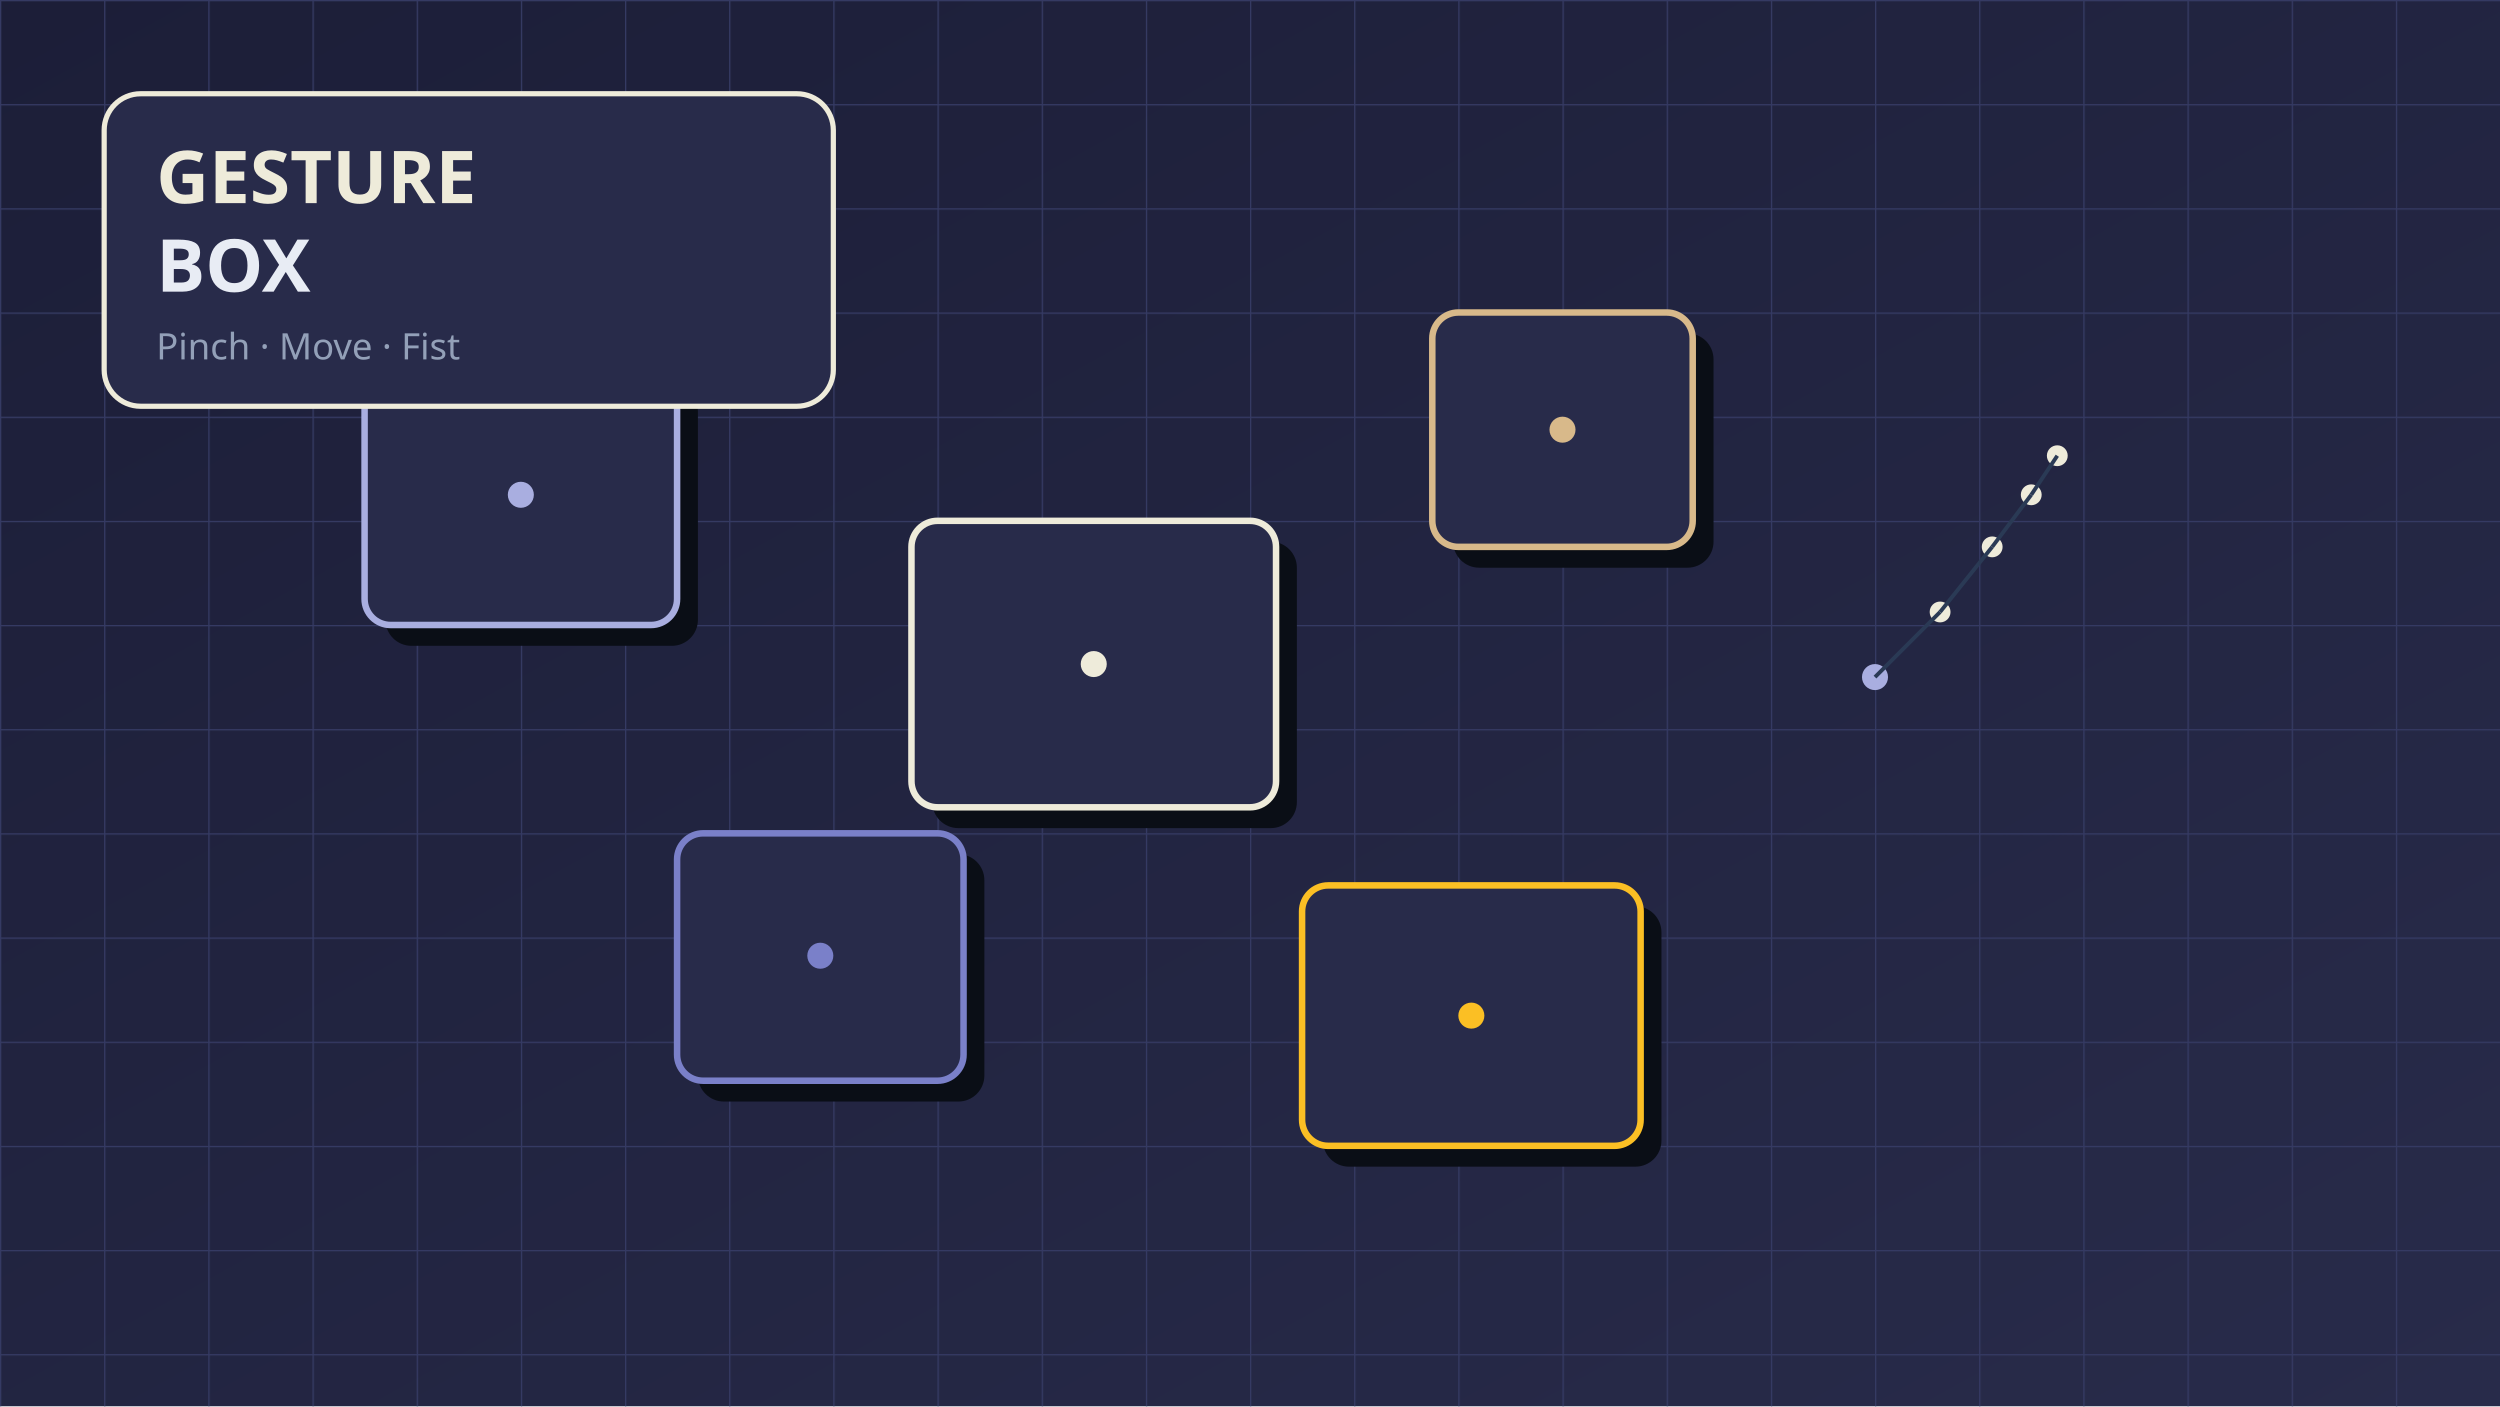
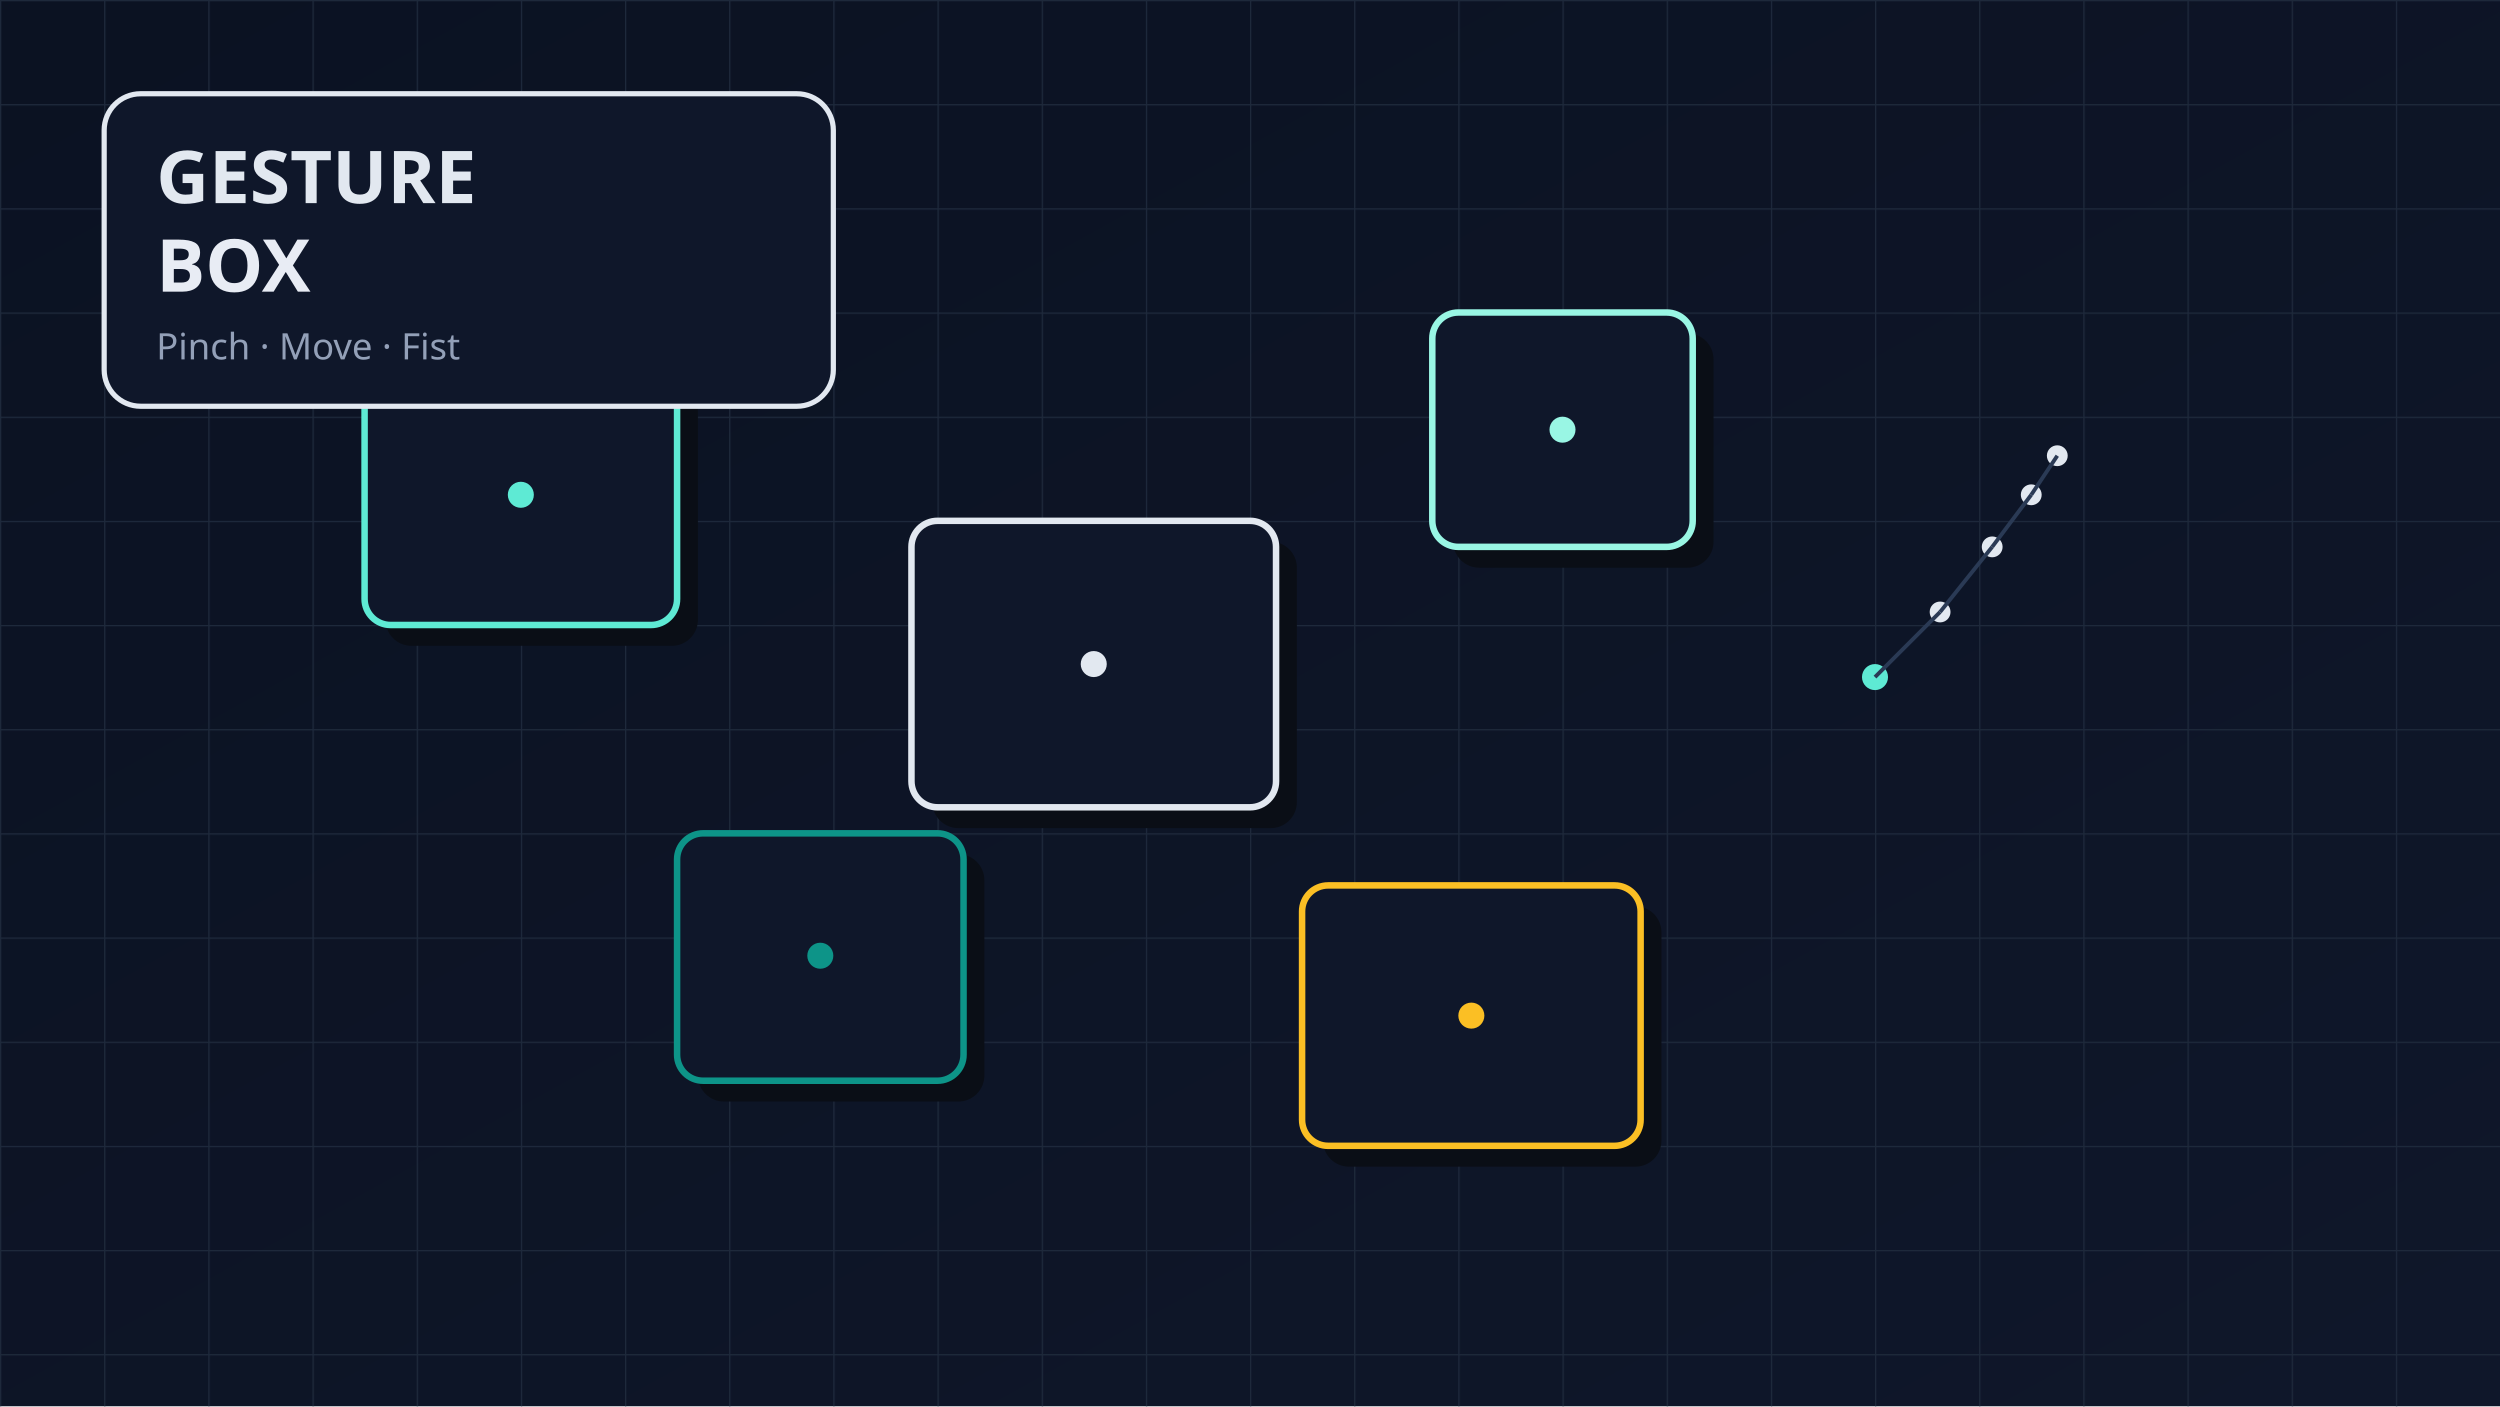
<svg xmlns="http://www.w3.org/2000/svg" viewBox="0 0 960 540" width="960" height="540">
  <defs>
    <linearGradient id="bg3" x1="0" y1="0" x2="1" y2="1">
-       <stop offset="0%" stop-color="#1c1e38" />
-       <stop offset="100%" stop-color="#282b4a" />
+       <stop offset="0%" stop-color="#0b1222" />
+       <stop offset="100%" stop-color="#0f172a" />
    </linearGradient>
    <pattern id="grid3" width="40" height="40" patternUnits="userSpaceOnUse">
-       <path d="M40 0H0V40" fill="none" stroke="#353a63" stroke-width="1" />
+       <path d="M40 0H0V40" fill="none" stroke="#1e293b" stroke-width="1" />
    </pattern>
  </defs>
  <rect width="960" height="540" fill="url(#bg3)" />
  <rect width="960" height="540" fill="url(#grid3)" />
  <g>
    <rect x="148" y="148" width="120" height="100" rx="10" fill="#0a0e16" />
-     <rect x="140" y="140" width="120" height="100" rx="10" fill="#282b4a" stroke="#a9aee0" stroke-width="2.5" />
-     <circle cx="200" cy="190" r="5" fill="#a9aee0" />
+     <rect x="140" y="140" width="120" height="100" rx="10" fill="#0f172a" stroke="#5eead4" stroke-width="2.5" />
+     <circle cx="200" cy="190" r="5" fill="#5eead4" />
  </g>
  <g>
    <rect x="358" y="208" width="140" height="110" rx="10" fill="#0a0e16" />
-     <rect x="350" y="200" width="140" height="110" rx="10" fill="#282b4a" stroke="#eeebda" stroke-width="2.5" />
-     <circle cx="420" cy="255" r="5" fill="#eeebda" />
+     <rect x="350" y="200" width="140" height="110" rx="10" fill="#0f172a" stroke="#e2e8f0" stroke-width="2.5" />
+     <circle cx="420" cy="255" r="5" fill="#e2e8f0" />
  </g>
  <g>
    <rect x="558" y="128" width="100" height="90" rx="10" fill="#0a0e16" />
-     <rect x="550" y="120" width="100" height="90" rx="10" fill="#282b4a" stroke="#d8b98a" stroke-width="2.5" />
-     <circle cx="600" cy="165" r="5" fill="#d8b98a" />
+     <rect x="550" y="120" width="100" height="90" rx="10" fill="#0f172a" stroke="#99f6e4" stroke-width="2.5" />
+     <circle cx="600" cy="165" r="5" fill="#99f6e4" />
  </g>
  <g>
    <rect x="268" y="328" width="110" height="95" rx="10" fill="#0a0e16" />
-     <rect x="260" y="320" width="110" height="95" rx="10" fill="#282b4a" stroke="#7a80c9" stroke-width="2.5" />
-     <circle cx="315" cy="367" r="5" fill="#7a80c9" />
+     <rect x="260" y="320" width="110" height="95" rx="10" fill="#0f172a" stroke="#0d9488" stroke-width="2.5" />
+     <circle cx="315" cy="367" r="5" fill="#0d9488" />
  </g>
  <g>
    <rect x="508" y="348" width="130" height="100" rx="10" fill="#0a0e16" />
-     <rect x="500" y="340" width="130" height="100" rx="10" fill="#282b4a" stroke="#fbbf24" stroke-width="2.5" />
+     <rect x="500" y="340" width="130" height="100" rx="10" fill="#0f172a" stroke="#fbbf24" stroke-width="2.5" />
    <circle cx="565" cy="390" r="5" fill="#fbbf24" />
  </g>
-   <circle cx="720" cy="260" r="5" fill="#a9aee0" />
-   <circle cx="745" cy="235" r="4" fill="#eeebda" />
-   <circle cx="765" cy="210" r="4" fill="#eeebda" />
-   <circle cx="780" cy="190" r="4" fill="#eeebda" />
-   <circle cx="790" cy="175" r="4" fill="#eeebda" />
+   <circle cx="720" cy="260" r="5" fill="#5eead4" />
+   <circle cx="745" cy="235" r="4" fill="#e2e8f0" />
+   <circle cx="765" cy="210" r="4" fill="#e2e8f0" />
+   <circle cx="780" cy="190" r="4" fill="#e2e8f0" />
+   <circle cx="790" cy="175" r="4" fill="#e2e8f0" />
  <line x1="720" y1="260" x2="745" y2="235" stroke="#2a3a55" stroke-width="1.5" />
  <line x1="745" y1="235" x2="765" y2="210" stroke="#2a3a55" stroke-width="1.5" />
  <line x1="765" y1="210" x2="780" y2="190" stroke="#2a3a55" stroke-width="1.5" />
  <line x1="780" y1="190" x2="790" y2="175" stroke="#2a3a55" stroke-width="1.5" />
-   <rect x="40" y="36" width="280" height="120" rx="14" fill="#282b4a" stroke="#eeebda" stroke-width="2" />
-   <text x="60" y="78" font-family="system-ui,sans-serif" font-size="28" font-weight="700" fill="#eeebda">GESTURE</text>
+   <rect x="40" y="36" width="280" height="120" rx="14" fill="#0f172a" stroke="#e2e8f0" stroke-width="2" />
+   <text x="60" y="78" font-family="system-ui,sans-serif" font-size="28" font-weight="700" fill="#e2e8f0">GESTURE</text>
  <text x="60" y="112" font-family="system-ui,sans-serif" font-size="28" font-weight="700" fill="#e8ecf4">BOX</text>
  <text x="60" y="138" font-family="system-ui,sans-serif" font-size="14" fill="#93a0b8">Pinch · Move · Fist</text>
</svg>
